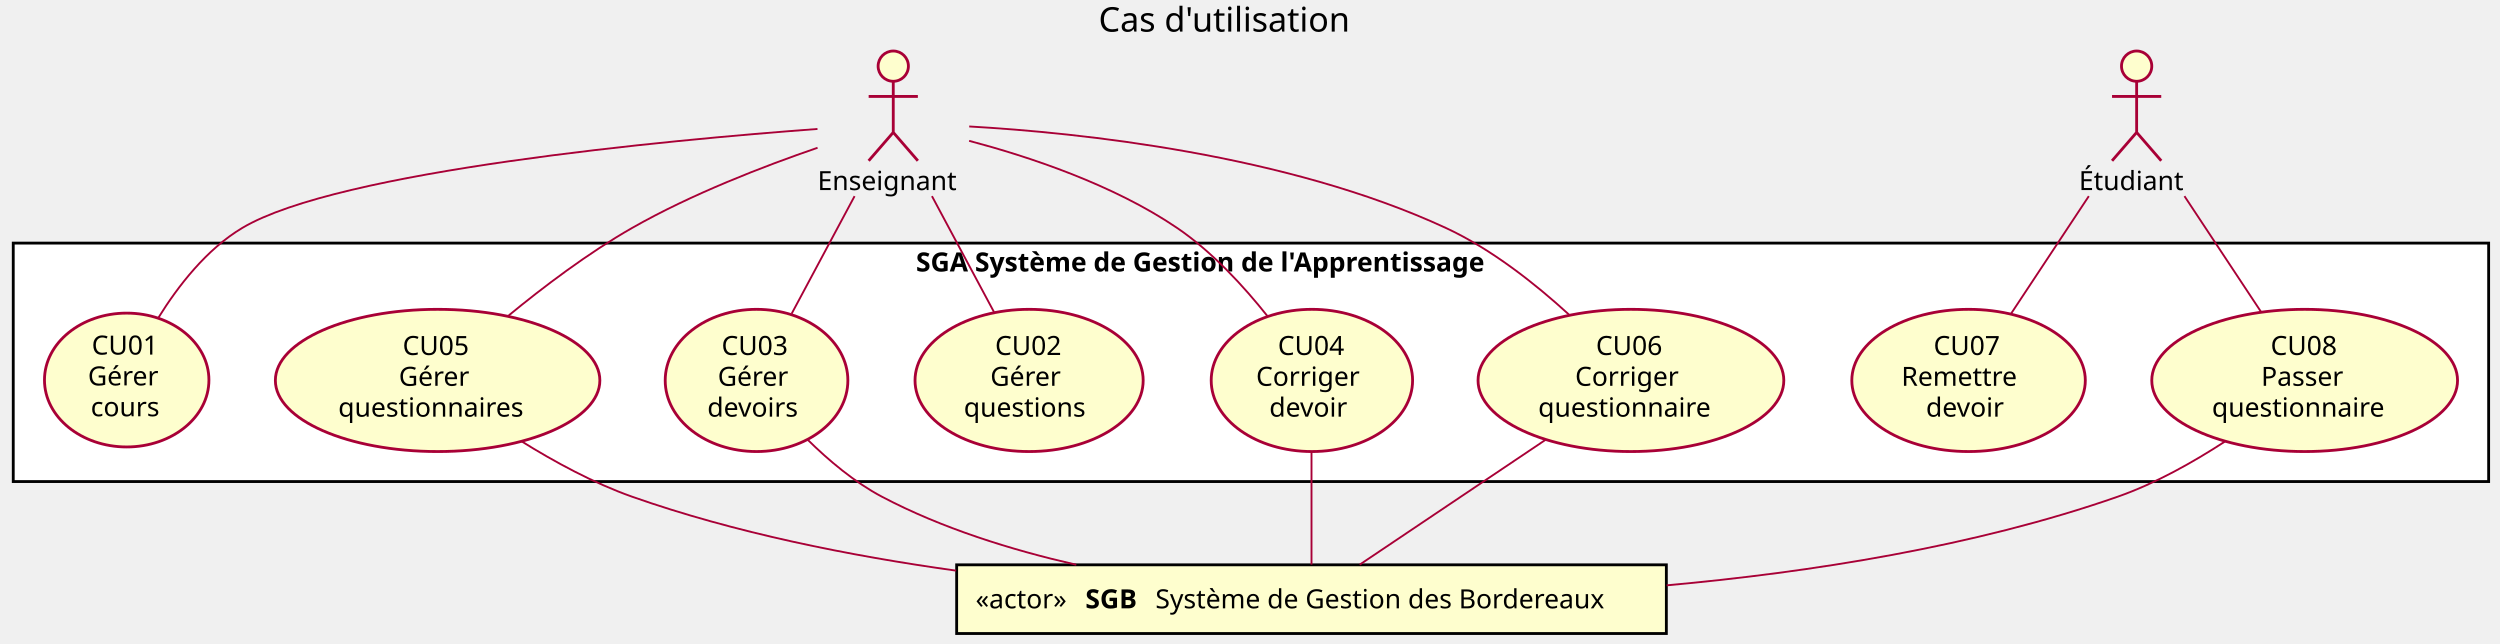
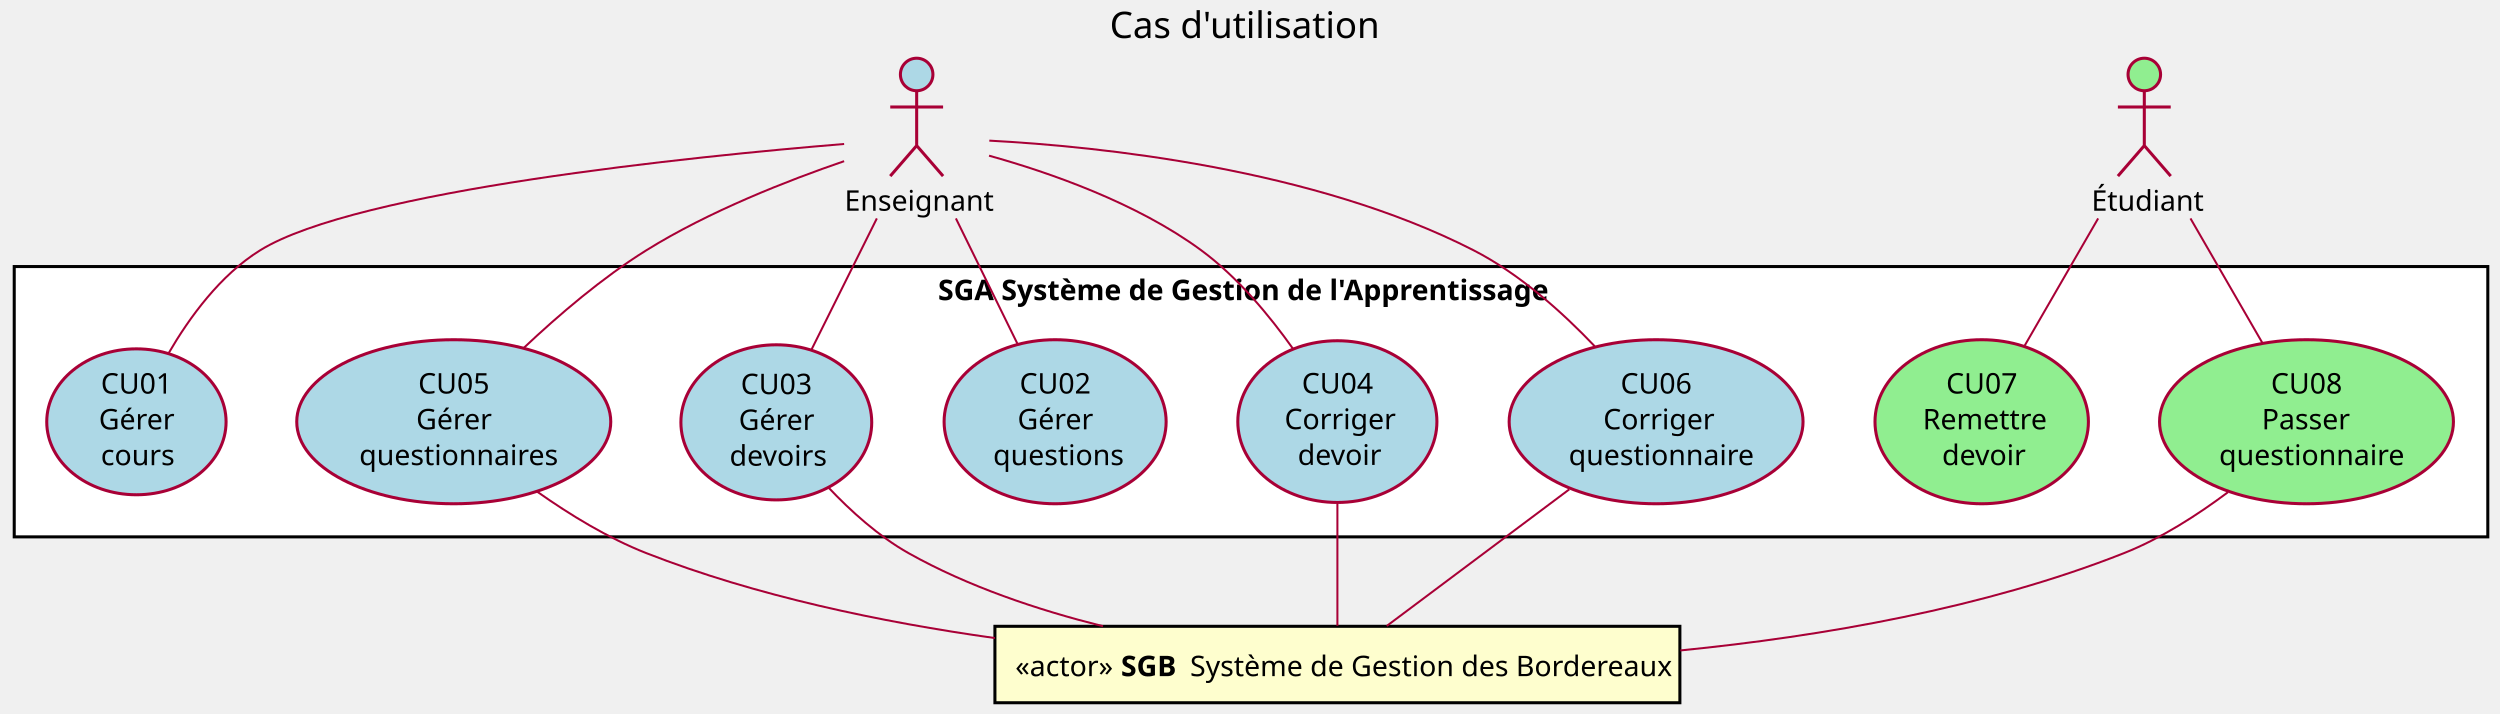
- <svg xmlns="http://www.w3.org/2000/svg" contentScriptType="application/ecmascript" contentStyleType="text/css" height="340px" preserveAspectRatio="none" style="width:1321px;height:340px;background:#FFFFFF;" version="1.1" viewBox="0 0 1321 340" width="1321px" zoomAndPan="magnify">
+ <svg xmlns="http://www.w3.org/2000/svg" contentScriptType="application/ecmascript" contentStyleType="text/css" height="351px" preserveAspectRatio="none" style="width:1230px;height:351px;" version="1.1" viewBox="0 0 1230 351" width="1230px" zoomAndPan="magnify">
  <defs />
  <g>
-     <text fill="#000000" font-family="sans-serif" font-size="18" lengthAdjust="spacing" textLength="147" x="580.5" y="16.708">Cas d'utilisation</text>
-     <rect fill="#FFFFFF" height="126" style="stroke:#000000;stroke-width:1.5;" width="1308" x="7" y="128.453" />
-     <text fill="#000000" font-family="sans-serif" font-size="14" font-weight="bold" lengthAdjust="spacing" textLength="354" x="484" y="143.448">SGA Système de Gestion de l'Apprentissage</text>
-     <ellipse cx="66.947" cy="200.811" fill="#FEFECE" rx="43.447" ry="35.358" style="stroke:#A80036;stroke-width:1.5;" />
-     <text fill="#000000" font-family="sans-serif" font-size="14" lengthAdjust="spacing" textLength="37" x="48.447" y="187.361">CU01</text>
-     <text fill="#000000" font-family="sans-serif" font-size="14" lengthAdjust="spacing" textLength="41" x="46.447" y="203.657">Gérer</text>
-     <text fill="#000000" font-family="sans-serif" font-size="14" lengthAdjust="spacing" textLength="38" x="47.947" y="219.954">cours</text>
-     <ellipse cx="543.776" cy="201.024" fill="#FEFECE" rx="60.276" ry="37.571" style="stroke:#A80036;stroke-width:1.5;" />
-     <text fill="#000000" font-family="sans-serif" font-size="14" lengthAdjust="spacing" textLength="36" x="525.776" y="187.574">CU02</text>
-     <text fill="#000000" font-family="sans-serif" font-size="14" lengthAdjust="spacing" textLength="41" x="523.276" y="203.871">Gérer</text>
-     <text fill="#000000" font-family="sans-serif" font-size="14" lengthAdjust="spacing" textLength="69" x="509.276" y="220.168">questions</text>
-     <ellipse cx="399.755" cy="201.024" fill="#FEFECE" rx="48.255" ry="37.571" style="stroke:#A80036;stroke-width:1.5;" />
-     <text fill="#000000" font-family="sans-serif" font-size="14" lengthAdjust="spacing" textLength="37" x="381.255" y="187.574">CU03</text>
-     <text fill="#000000" font-family="sans-serif" font-size="14" lengthAdjust="spacing" textLength="41" x="379.255" y="203.871">Gérer</text>
-     <text fill="#000000" font-family="sans-serif" font-size="14" lengthAdjust="spacing" textLength="52" x="373.755" y="220.168">devoirs</text>
-     <ellipse cx="693.205" cy="201.024" fill="#FEFECE" rx="53.205" ry="37.571" style="stroke:#A80036;stroke-width:1.5;" />
-     <text fill="#000000" font-family="sans-serif" font-size="14" lengthAdjust="spacing" textLength="36" x="675.205" y="187.574">CU04</text>
-     <text fill="#000000" font-family="sans-serif" font-size="14" lengthAdjust="spacing" textLength="59" x="663.705" y="203.871">Corriger</text>
-     <text fill="#000000" font-family="sans-serif" font-size="14" lengthAdjust="spacing" textLength="45" x="670.705" y="220.168">devoir</text>
-     <ellipse cx="231.232" cy="201.024" fill="#FEFECE" rx="85.731" ry="37.571" style="stroke:#A80036;stroke-width:1.5;" />
-     <text fill="#000000" font-family="sans-serif" font-size="14" lengthAdjust="spacing" textLength="37" x="212.732" y="187.574">CU05</text>
-     <text fill="#000000" font-family="sans-serif" font-size="14" lengthAdjust="spacing" textLength="41" x="210.732" y="203.871">Gérer</text>
-     <text fill="#000000" font-family="sans-serif" font-size="14" lengthAdjust="spacing" textLength="105" x="178.732" y="220.168">questionnaires</text>
-     <ellipse cx="861.782" cy="201.024" fill="#FEFECE" rx="80.782" ry="37.571" style="stroke:#A80036;stroke-width:1.5;" />
-     <text fill="#000000" font-family="sans-serif" font-size="14" lengthAdjust="spacing" textLength="37" x="843.282" y="187.574">CU06</text>
-     <text fill="#000000" font-family="sans-serif" font-size="14" lengthAdjust="spacing" textLength="59" x="832.282" y="203.871">Corriger</text>
-     <text fill="#000000" font-family="sans-serif" font-size="14" lengthAdjust="spacing" textLength="98" x="812.782" y="220.168">questionnaire</text>
-     <ellipse cx="1040.19" cy="201.024" fill="#FEFECE" rx="61.69" ry="37.571" style="stroke:#A80036;stroke-width:1.5;" />
-     <text fill="#000000" font-family="sans-serif" font-size="14" lengthAdjust="spacing" textLength="37" x="1021.69" y="187.574">CU07</text>
-     <text fill="#000000" font-family="sans-serif" font-size="14" lengthAdjust="spacing" textLength="71" x="1004.69" y="203.871">Remettre</text>
-     <text fill="#000000" font-family="sans-serif" font-size="14" lengthAdjust="spacing" textLength="45" x="1017.69" y="220.168">devoir</text>
-     <ellipse cx="1217.782" cy="201.024" fill="#FEFECE" rx="80.782" ry="37.571" style="stroke:#A80036;stroke-width:1.5;" />
-     <text fill="#000000" font-family="sans-serif" font-size="14" lengthAdjust="spacing" textLength="36" x="1199.782" y="187.574">CU08</text>
-     <text fill="#000000" font-family="sans-serif" font-size="14" lengthAdjust="spacing" textLength="46" x="1194.782" y="203.871">Passer</text>
-     <text fill="#000000" font-family="sans-serif" font-size="14" lengthAdjust="spacing" textLength="98" x="1168.782" y="220.168">questionnaire</text>
-     <ellipse cx="472" cy="34.953" fill="#FEFECE" rx="8" ry="8" style="stroke:#A80036;stroke-width:1.5;" />
-     <path d="M472,42.953 L472,69.953 M459,50.953 L485,50.953 M472,69.953 L459,84.953 M472,69.953 L485,84.953 " fill="none" style="stroke:#A80036;stroke-width:1.5;" />
-     <text fill="#000000" font-family="sans-serif" font-size="14" lengthAdjust="spacing" textLength="80" x="432" y="100.448">Enseignant</text>
-     <ellipse cx="1129" cy="34.953" fill="#FEFECE" rx="8" ry="8" style="stroke:#A80036;stroke-width:1.5;" />
-     <path d="M1129,42.953 L1129,69.953 M1116,50.953 L1142,50.953 M1129,69.953 L1116,84.953 M1129,69.953 L1142,84.953 " fill="none" style="stroke:#A80036;stroke-width:1.5;" />
-     <text fill="#000000" font-family="sans-serif" font-size="14" lengthAdjust="spacing" textLength="61" x="1098.5" y="100.448">Étudiant</text>
-     <rect fill="#FEFECE" height="36.297" style="stroke:#000000;stroke-width:1.5;" width="375" x="505.5" y="298.453" />
-     <text fill="#000000" font-family="sans-serif" font-size="14" lengthAdjust="spacing" textLength="54" x="515.5" y="321.448">«actor»</text>
-     <text fill="#000000" font-family="sans-serif" font-size="14" font-weight="bold" lengthAdjust="spacing" textLength="33" x="573.5" y="321.448">SGB</text>
-     <text fill="#000000" font-family="sans-serif" font-size="14" lengthAdjust="spacing" textLength="260" x="610.5" y="321.448">Système de Gestion des Bordereaux</text>
-     <path d="M431.952,68.145 C352.623,74.072 178.786,90.188 128,120.453 C109.17,131.675 94.099,151.109 83.648,167.953 " fill="none" id="P-gc" style="stroke:#A80036;stroke-width:1.0;" />
-     <path d="M431.995,78.079 C403.697,87.793 365.365,102.565 334,120.453 C310.846,133.658 287.153,151.58 268.338,167.066 " fill="none" id="P-gq1" style="stroke:#A80036;stroke-width:1.0;" />
-     <path d="M492.44,103.636 C502.75,122.896 515.17,146.096 525.236,164.9 " fill="none" id="P-gq2" style="stroke:#A80036;stroke-width:1.0;" />
-     <path d="M451.56,103.636 C441.083,123.207 428.429,146.845 418.279,165.806 " fill="none" id="P-gd" style="stroke:#A80036;stroke-width:1.0;" />
-     <path d="M512.079,74.415 C543.818,82.81 588.271,97.544 622,120.453 C640.37,132.93 657.118,151.178 669.729,167.045 " fill="none" id="P-cd" style="stroke:#A80036;stroke-width:1.0;" />
-     <path d="M512.133,66.824 C570.227,70.149 679.982,81.527 764,120.453 C788.053,131.597 811.262,149.967 829.051,166.242 " fill="none" id="P-cq" style="stroke:#A80036;stroke-width:1.0;" />
-     <path d="M1154.27,103.636 C1167.01,122.896 1182.36,146.096 1194.81,164.9 " fill="none" id="E-pq" style="stroke:#A80036;stroke-width:1.0;" />
-     <path d="M1103.73,103.636 C1090.78,123.207 1075.14,146.845 1062.6,165.806 " fill="none" id="E-rd" style="stroke:#A80036;stroke-width:1.0;" />
-     <path d="M275.301,233.029 C292.845,243.955 313.658,255.284 334,262.453 C388.072,281.509 449.065,293.715 505.226,301.532 " fill="none" id="gq1-signets" style="stroke:#A80036;stroke-width:1.0;" />
-     <path d="M426.733,232.317 C437.869,243.288 451.566,254.834 466,262.453 C497.495,279.077 534.161,290.535 568.72,298.414 " fill="none" id="gd-signets" style="stroke:#A80036;stroke-width:1.0;" />
-     <path d="M1175.66,233.303 C1158.82,244.262 1138.78,255.543 1119,262.453 C1043.45,288.851 956.337,302.428 880.647,309.296 " fill="none" id="pq-signets" style="stroke:#A80036;stroke-width:1.0;" />
-     <path d="M693,238.49 C693,258.579 693,282.556 693,298.348 " fill="none" id="cd-signets" style="stroke:#A80036;stroke-width:1.0;" />
-     <path d="M816.711,232.369 C785.228,253.513 744.414,280.923 718.458,298.355 " fill="none" id="cq-signets" style="stroke:#A80036;stroke-width:1.0;" />
+     <text fill="#000000" font-family="sans-serif" font-size="18" lengthAdjust="spacing" textLength="125" x="546" y="18.686">Cas d'utilisation</text>
+     <rect fill="#FFFFFF" height="133" style="stroke:#000000;stroke-width:1.5;" width="1217" x="7" y="131.141" />
+     <text fill="#000000" font-family="sans-serif" font-size="14" font-weight="bold" lengthAdjust="spacing" textLength="308" x="461.5" y="147.674">SGA Système de Gestion de l'Apprentissage</text>
+     <ellipse cx="67.115" cy="207.532" fill="#ADD8E6" rx="44.115" ry="35.892" style="stroke:#A80036;stroke-width:1.5;" />
+     <text fill="#000000" font-family="sans-serif" font-size="14" lengthAdjust="spacing" textLength="35" x="49.615" y="193.651">CU01</text>
+     <text fill="#000000" font-family="sans-serif" font-size="14" lengthAdjust="spacing" textLength="37" x="48.615" y="211.261">Gérer</text>
+     <text fill="#000000" font-family="sans-serif" font-size="14" lengthAdjust="spacing" textLength="35" x="49.615" y="228.87">cours</text>
+     <ellipse cx="519.119" cy="207.496" fill="#ADD8E6" rx="54.619" ry="40.355" style="stroke:#A80036;stroke-width:1.5;" />
+     <text fill="#000000" font-family="sans-serif" font-size="14" lengthAdjust="spacing" textLength="35" x="501.619" y="193.615">CU02</text>
+     <text fill="#000000" font-family="sans-serif" font-size="14" lengthAdjust="spacing" textLength="37" x="500.619" y="211.224">Gérer</text>
+     <text fill="#000000" font-family="sans-serif" font-size="14" lengthAdjust="spacing" textLength="61" x="488.619" y="228.834">questions</text>
+     <ellipse cx="381.945" cy="207.797" fill="#ADD8E6" rx="46.945" ry="38.156" style="stroke:#A80036;stroke-width:1.5;" />
+     <text fill="#000000" font-family="sans-serif" font-size="14" lengthAdjust="spacing" textLength="35" x="364.445" y="193.916">CU03</text>
+     <text fill="#000000" font-family="sans-serif" font-size="14" lengthAdjust="spacing" textLength="37" x="363.445" y="211.525">Gérer</text>
+     <text fill="#000000" font-family="sans-serif" font-size="14" lengthAdjust="spacing" textLength="46" x="358.945" y="229.135">devoirs</text>
+     <ellipse cx="657.98" cy="207.425" fill="#ADD8E6" rx="48.98" ry="39.784" style="stroke:#A80036;stroke-width:1.5;" />
+     <text fill="#000000" font-family="sans-serif" font-size="14" lengthAdjust="spacing" textLength="35" x="640.48" y="193.544">CU04</text>
+     <text fill="#000000" font-family="sans-serif" font-size="14" lengthAdjust="spacing" textLength="52" x="631.98" y="211.153">Corriger</text>
+     <text fill="#000000" font-family="sans-serif" font-size="14" lengthAdjust="spacing" textLength="39" x="638.48" y="228.762">devoir</text>
+     <ellipse cx="223.246" cy="207.496" fill="#ADD8E6" rx="77.246" ry="40.355" style="stroke:#A80036;stroke-width:1.5;" />
+     <text fill="#000000" font-family="sans-serif" font-size="14" lengthAdjust="spacing" textLength="35" x="205.746" y="193.615">CU05</text>
+     <text fill="#000000" font-family="sans-serif" font-size="14" lengthAdjust="spacing" textLength="37" x="204.746" y="211.224">Gérer</text>
+     <text fill="#000000" font-family="sans-serif" font-size="14" lengthAdjust="spacing" textLength="93" x="176.746" y="228.834">questionnaires</text>
+     <ellipse cx="814.797" cy="207.496" fill="#ADD8E6" rx="72.296" ry="40.355" style="stroke:#A80036;stroke-width:1.5;" />
+     <text fill="#000000" font-family="sans-serif" font-size="14" lengthAdjust="spacing" textLength="35" x="797.297" y="193.615">CU06</text>
+     <text fill="#000000" font-family="sans-serif" font-size="14" lengthAdjust="spacing" textLength="52" x="788.797" y="211.224">Corriger</text>
+     <text fill="#000000" font-family="sans-serif" font-size="14" lengthAdjust="spacing" textLength="86" x="771.797" y="228.834">questionnaire</text>
+     <ellipse cx="974.997" cy="207.496" fill="#90EE90" rx="52.498" ry="40.355" style="stroke:#A80036;stroke-width:1.5;" />
+     <text fill="#000000" font-family="sans-serif" font-size="14" lengthAdjust="spacing" textLength="35" x="957.497" y="193.615">CU07</text>
+     <text fill="#000000" font-family="sans-serif" font-size="14" lengthAdjust="spacing" textLength="58" x="945.997" y="211.224">Remettre</text>
+     <text fill="#000000" font-family="sans-serif" font-size="14" lengthAdjust="spacing" textLength="39" x="955.497" y="228.834">devoir</text>
+     <ellipse cx="1134.796" cy="207.496" fill="#90EE90" rx="72.296" ry="40.355" style="stroke:#A80036;stroke-width:1.5;" />
+     <text fill="#000000" font-family="sans-serif" font-size="14" lengthAdjust="spacing" textLength="35" x="1117.296" y="193.615">CU08</text>
+     <text fill="#000000" font-family="sans-serif" font-size="14" lengthAdjust="spacing" textLength="44" x="1112.796" y="211.224">Passer</text>
+     <text fill="#000000" font-family="sans-serif" font-size="14" lengthAdjust="spacing" textLength="86" x="1091.796" y="228.834">questionnaire</text>
+     <ellipse cx="451" cy="36.641" fill="#ADD8E6" rx="8" ry="8" style="stroke:#A80036;stroke-width:1.5;" />
+     <path d="M451,44.641 L451,71.641 M438,52.641 L464,52.641 M451,71.641 L438,86.641 M451,71.641 L464,86.641 " fill="none" style="stroke:#A80036;stroke-width:1.5;" />
+     <text fill="#000000" font-family="sans-serif" font-size="14" lengthAdjust="spacing" textLength="71" x="415.5" y="103.674">Enseignant</text>
+     <ellipse cx="1055" cy="36.641" fill="#90EE90" rx="8" ry="8" style="stroke:#A80036;stroke-width:1.5;" />
+     <path d="M1055,44.641 L1055,71.641 M1042,52.641 L1068,52.641 M1055,71.641 L1042,86.641 M1055,71.641 L1068,86.641 " fill="none" style="stroke:#A80036;stroke-width:1.5;" />
+     <text fill="#000000" font-family="sans-serif" font-size="14" lengthAdjust="spacing" textLength="52" x="1029" y="103.674">Étudiant</text>
+     <rect fill="#FEFECE" height="37.609" style="stroke:#000000;stroke-width:1.5;" width="337" x="489.5" y="308.141" />
+     <text fill="#000000" font-family="sans-serif" font-size="14" lengthAdjust="spacing" textLength="48" x="499.5" y="332.674">«actor»</text>
+     <text fill="#000000" font-family="sans-serif" font-size="14" font-weight="bold" lengthAdjust="spacing" textLength="30" x="551.5" y="332.674">SGB</text>
+     <text fill="#000000" font-family="sans-serif" font-size="14" lengthAdjust="spacing" textLength="231" x="585.5" y="332.674">Système de Gestion des Bordereaux</text>
+     <path d="M415.31,70.841 C341.65,76.931 175.7,93.611 128,123.141 C108.46,135.231 93.21,156.111 82.85,173.961 " fill="none" id="P-gc" style="stroke:#A80036;stroke-width:1.0;" />
+     <path d="M415.31,79.301 C387.61,88.791 348.87,103.931 318,123.141 C296.37,136.601 274.84,155.001 257.76,171.111 " fill="none" id="P-gq1" style="stroke:#A80036;stroke-width:1.0;" />
+     <path d="M470.3,107.461 C479.81,126.811 491.2,150.031 500.58,169.131 " fill="none" id="P-gq2" style="stroke:#A80036;stroke-width:1.0;" />
+     <path d="M431.41,107.461 C421.29,127.771 409.05,152.341 399.29,171.941 " fill="none" id="P-gd" style="stroke:#A80036;stroke-width:1.0;" />
+     <path d="M486.61,76.591 C516.52,84.931 559.35,99.841 591,123.141 C608.81,136.251 624.54,155.211 636.28,171.761 " fill="none" id="P-cd" style="stroke:#A80036;stroke-width:1.0;" />
+     <path d="M486.74,69.191 C541.07,72.081 646.39,82.911 725,123.141 C747.58,134.701 768.61,153.551 784.66,170.421 " fill="none" id="P-cq" style="stroke:#A80036;stroke-width:1.0;" />
+     <path d="M1077.71,107.461 C1088.8,126.651 1102.08,149.641 1113.06,168.661 " fill="none" id="E-pq" style="stroke:#A80036;stroke-width:1.0;" />
+     <path d="M1032.29,107.461 C1020.93,127.131 1007.26,150.801 996.12,170.081 " fill="none" id="E-rd" style="stroke:#A80036;stroke-width:1.0;" />
+     <path d="M264.32,241.921 C280.25,253.181 299.16,264.761 318,272.141 C371.84,293.231 433.55,306.091 489.49,313.931 " fill="none" id="gq1-signets" style="stroke:#A80036;stroke-width:1.0;" />
+     <path d="M407.47,239.731 C418.52,251.421 432.29,263.871 447,272.141 C476.17,288.541 510.39,300.051 542.68,308.101 " fill="none" id="gd-signets" style="stroke:#A80036;stroke-width:1.0;" />
+     <path d="M1096.17,242.141 C1081.11,253.431 1063.14,264.971 1045,272.141 C976.39,299.271 896.24,313.091 826.73,320.021 " fill="none" id="pq-signets" style="stroke:#A80036;stroke-width:1.0;" />
+     <path d="M658,247.771 C658,268.061 658,291.891 658,307.891 " fill="none" id="cd-signets" style="stroke:#A80036;stroke-width:1.0;" />
+     <path d="M772.1,240.751 C743.23,262.351 706.21,290.061 682.29,307.961 " fill="none" id="cq-signets" style="stroke:#A80036;stroke-width:1.0;" />
  </g>
</svg>
